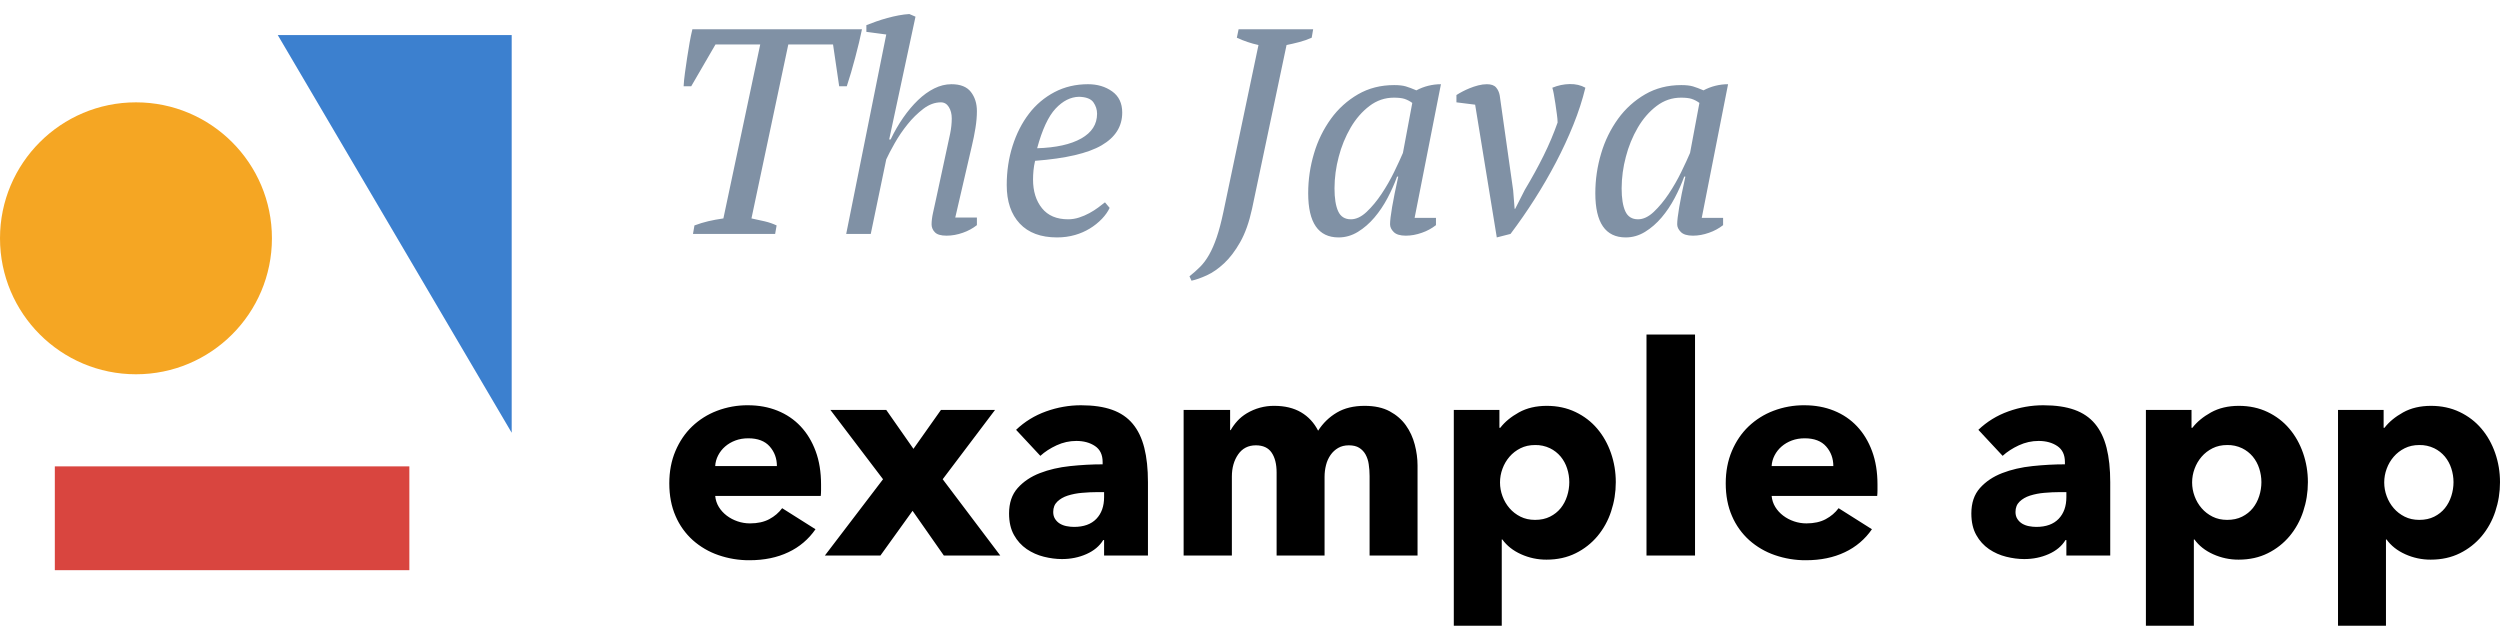
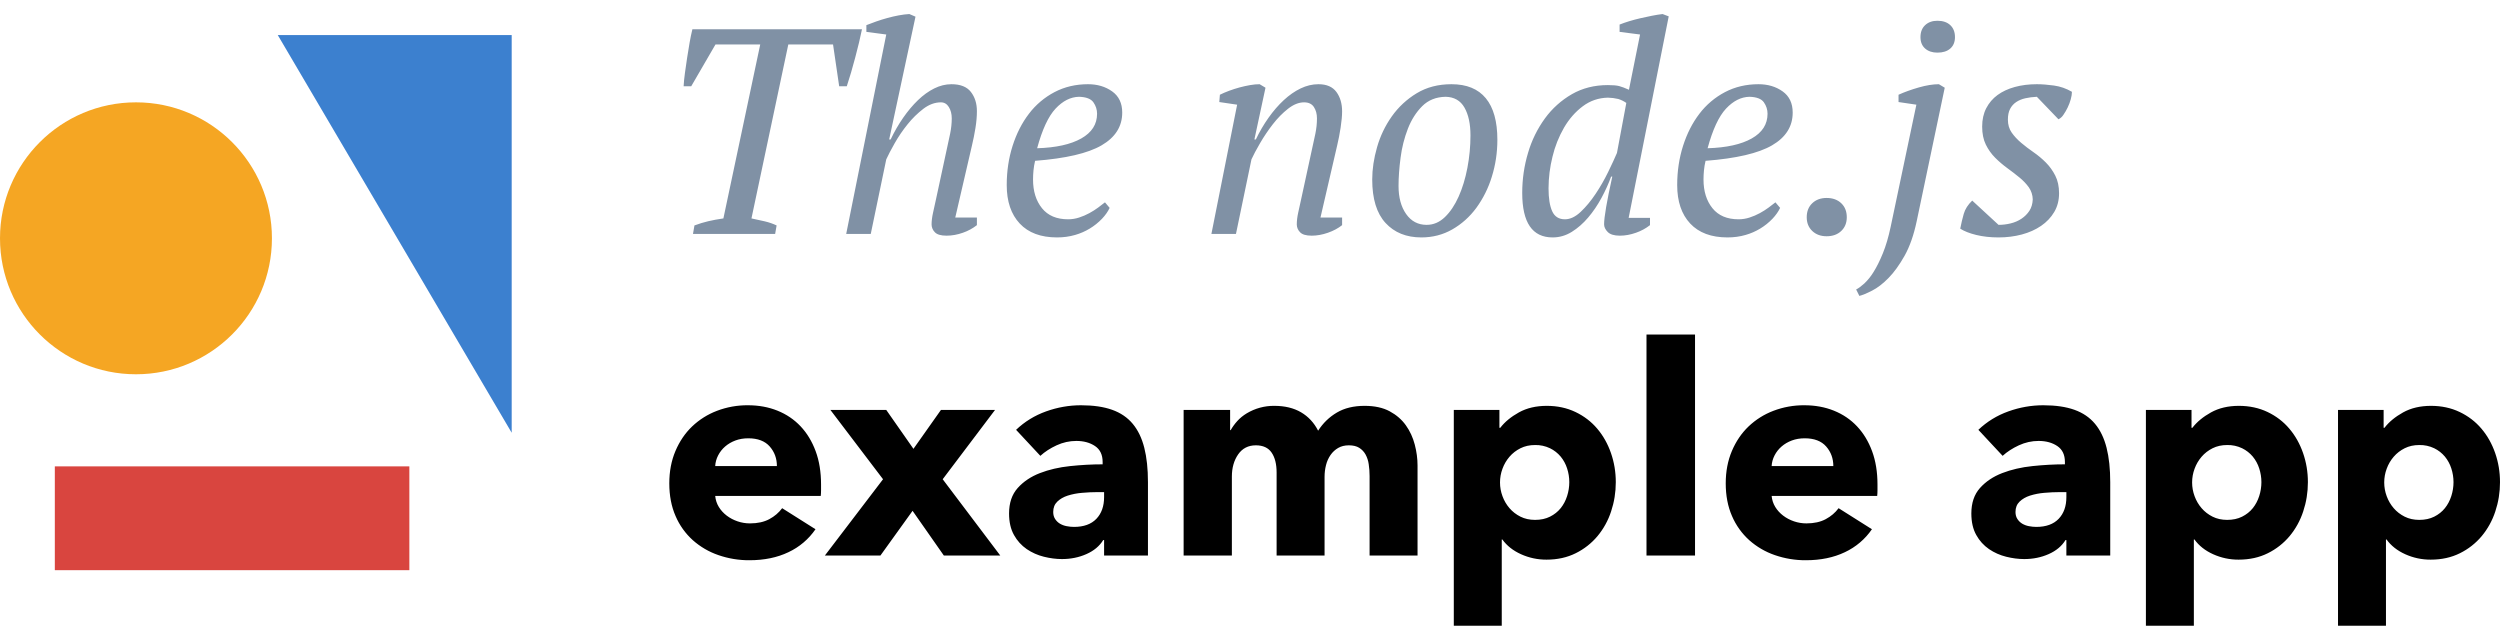
<svg xmlns="http://www.w3.org/2000/svg" width="171" height="43" viewBox="0 0 171 43">
  <g fill="none" fill-rule="evenodd">
    <g transform="translate(0 2)" fill-rule="nonzero">
      <path fill="#D9453F" d="M3.75 37v-7.1H28V37z" />
      <circle fill="#F5A623" cx="9.3" cy="14.3" r="9.3" />
      <path fill="#3C80CF" d="M35 27.6L19 .4h16z" />
    </g>
    <path d="M53.14 31.88c0-.52-.163-.967-.49-1.34-.327-.373-.817-.56-1.47-.56-.32 0-.613.05-.88.15-.267.1-.5.237-.7.41-.2.173-.36.377-.48.61-.12.233-.187.477-.2.73h4.22zm3.02 1.26v.4c0 .133-.007.26-.02.38h-7.22c.027.28.11.533.25.76.14.227.32.423.54.59.22.167.467.297.74.39.273.093.557.14.85.14.52 0 .96-.097 1.32-.29.36-.193.653-.443.88-.75l2.28 1.44a4.613 4.613 0 0 1-1.85 1.57c-.767.367-1.657.55-2.67.55a6.371 6.371 0 0 1-2.12-.35 5.148 5.148 0 0 1-1.75-1.02 4.723 4.723 0 0 1-1.18-1.65c-.287-.653-.43-1.4-.43-2.24 0-.813.14-1.55.42-2.21.28-.66.66-1.22 1.14-1.68a5.082 5.082 0 0 1 1.7-1.07 5.814 5.814 0 0 1 2.12-.38c.733 0 1.407.123 2.02.37s1.14.603 1.58 1.07c.44.467.783 1.033 1.03 1.7s.37 1.427.37 2.28zm8.4 4.86l-2.14-3.06-2.2 3.06h-3.8l3.98-5.22-3.6-4.74h3.82l1.86 2.66 1.88-2.66h3.7l-3.58 4.74L68.42 38h-3.86zm10.96-4.34h-.42c-.36 0-.723.017-1.09.05a4.483 4.483 0 0 0-.98.19c-.287.093-.523.23-.71.41-.187.18-.28.417-.28.71 0 .187.043.347.13.48.087.133.197.24.33.32a1.4 1.4 0 0 0 .46.17c.173.033.34.05.5.05.667 0 1.177-.183 1.53-.55.353-.367.53-.863.53-1.49v-.34zM69.5 29.4c.587-.56 1.27-.98 2.05-1.26.78-.28 1.577-.42 2.39-.42.84 0 1.55.103 2.13.31.58.207 1.05.527 1.41.96.36.433.623.98.79 1.64.167.66.25 1.443.25 2.35V38h-3v-1.06h-.06c-.253.413-.637.733-1.15.96-.513.227-1.07.34-1.67.34-.4 0-.813-.053-1.24-.16a3.632 3.632 0 0 1-1.17-.52 2.816 2.816 0 0 1-.87-.96c-.227-.4-.34-.893-.34-1.48 0-.72.197-1.3.59-1.74.393-.44.9-.78 1.52-1.02s1.31-.4 2.07-.48c.76-.08 1.5-.12 2.22-.12v-.16c0-.493-.173-.857-.52-1.09-.347-.233-.773-.35-1.28-.35-.467 0-.917.1-1.35.3-.433.2-.803.44-1.11.72L69.5 29.4zM93.68 38v-5.44c0-.28-.02-.55-.06-.81a1.934 1.934 0 0 0-.22-.67 1.265 1.265 0 0 0-.43-.45c-.18-.113-.417-.17-.71-.17-.28 0-.523.06-.73.18-.207.12-.38.28-.52.48a2.1 2.1 0 0 0-.31.69c-.067.26-.1.53-.1.81V38h-3.28v-5.68c0-.573-.113-1.027-.34-1.36-.227-.333-.587-.5-1.08-.5-.52 0-.923.207-1.21.62-.287.413-.43.92-.43 1.52V38h-3.3v-9.96h3.18v1.38h.04c.12-.213.27-.42.45-.62s.397-.377.65-.53a3.596 3.596 0 0 1 1.88-.51c.72 0 1.33.147 1.83.44.5.293.89.713 1.17 1.26.333-.52.76-.933 1.28-1.24.52-.307 1.153-.46 1.9-.46.68 0 1.25.123 1.71.37.46.247.83.567 1.11.96.28.393.483.833.61 1.32.127.487.19.963.19 1.43V38h-3.28zm16.84-5.02c0 .693-.107 1.36-.32 2a5.142 5.142 0 0 1-.93 1.69 4.594 4.594 0 0 1-1.49 1.17c-.587.293-1.253.44-2 .44a4.182 4.182 0 0 1-1.74-.37c-.547-.247-.973-.583-1.28-1.01h-.04v5.9h-3.28V28.04h3.12v1.22h.06c.307-.4.73-.75 1.27-1.05.54-.3 1.177-.45 1.91-.45.72 0 1.373.14 1.96.42.587.28 1.083.66 1.49 1.14.407.48.72 1.037.94 1.67.22.633.33 1.297.33 1.99zm-3.18 0c0-.32-.05-.633-.15-.94a2.442 2.442 0 0 0-.44-.81 2.225 2.225 0 0 0-.73-.57 2.252 2.252 0 0 0-1.02-.22c-.373 0-.707.073-1 .22-.293.147-.543.34-.75.58-.207.24-.367.513-.48.82a2.692 2.692 0 0 0 0 1.88c.113.307.273.58.48.82.207.24.457.433.75.58.293.147.627.22 1 .22.387 0 .727-.073 1.02-.22.293-.147.537-.34.73-.58.193-.24.34-.517.44-.83.1-.313.15-.63.15-.95zm5.28 5.02V22.88h3.32V38h-3.32zm12.78-6.12c0-.52-.163-.967-.49-1.34-.327-.373-.817-.56-1.47-.56-.32 0-.613.05-.88.15-.267.1-.5.237-.7.41-.2.173-.36.377-.48.61-.12.233-.187.477-.2.73h4.22zm3.02 1.26v.4c0 .133-.007.26-.02.38h-7.22c.027.28.11.533.25.76.14.227.32.423.54.59.22.167.467.297.74.39.273.093.557.14.85.14.52 0 .96-.097 1.32-.29.36-.193.653-.443.88-.75l2.28 1.44a4.613 4.613 0 0 1-1.85 1.57c-.767.367-1.657.55-2.67.55a6.371 6.371 0 0 1-2.12-.35 5.148 5.148 0 0 1-1.75-1.02 4.723 4.723 0 0 1-1.18-1.65c-.287-.653-.43-1.4-.43-2.24 0-.813.14-1.55.42-2.21.28-.66.66-1.22 1.14-1.68a5.082 5.082 0 0 1 1.7-1.07 5.814 5.814 0 0 1 2.12-.38c.733 0 1.407.123 2.02.37s1.14.603 1.58 1.07c.44.467.783 1.033 1.03 1.7s.37 1.427.37 2.28zm12.92.52h-.42c-.36 0-.723.017-1.09.05a4.483 4.483 0 0 0-.98.19c-.287.093-.523.23-.71.41-.187.18-.28.417-.28.71 0 .187.043.347.13.48.087.133.197.24.33.32a1.4 1.4 0 0 0 .46.17c.173.033.34.05.5.05.667 0 1.177-.183 1.53-.55.353-.367.53-.863.53-1.49v-.34zm-6.02-4.26c.587-.56 1.27-.98 2.05-1.26.78-.28 1.577-.42 2.39-.42.84 0 1.55.103 2.13.31.58.207 1.05.527 1.41.96.36.433.623.98.79 1.64.167.66.25 1.443.25 2.35V38h-3v-1.06h-.06c-.253.413-.637.733-1.15.96-.513.227-1.07.34-1.67.34-.4 0-.813-.053-1.24-.16a3.632 3.632 0 0 1-1.17-.52 2.816 2.816 0 0 1-.87-.96c-.227-.4-.34-.893-.34-1.48 0-.72.197-1.3.59-1.74.393-.44.9-.78 1.52-1.02s1.31-.4 2.07-.48c.76-.08 1.5-.12 2.22-.12v-.16c0-.493-.173-.857-.52-1.09-.347-.233-.773-.35-1.28-.35-.467 0-.917.1-1.35.3-.433.2-.803.44-1.11.72l-1.66-1.78zm22.54 3.58c0 .693-.107 1.36-.32 2a5.142 5.142 0 0 1-.93 1.69 4.594 4.594 0 0 1-1.49 1.17c-.587.293-1.253.44-2 .44a4.182 4.182 0 0 1-1.74-.37c-.547-.247-.973-.583-1.28-1.01h-.04v5.9h-3.28V28.04h3.12v1.22h.06c.307-.4.73-.75 1.27-1.05.54-.3 1.177-.45 1.91-.45.72 0 1.373.14 1.96.42.587.28 1.083.66 1.49 1.14.407.48.72 1.037.94 1.67.22.633.33 1.297.33 1.99zm-3.18 0c0-.32-.05-.633-.15-.94a2.442 2.442 0 0 0-.44-.81 2.225 2.225 0 0 0-.73-.57 2.252 2.252 0 0 0-1.02-.22c-.373 0-.707.073-1 .22-.293.147-.543.34-.75.58-.207.24-.367.513-.48.82a2.692 2.692 0 0 0 0 1.88c.113.307.273.58.48.82.207.24.457.433.75.58.293.147.627.22 1 .22.387 0 .727-.073 1.02-.22.293-.147.537-.34.73-.58.193-.24.34-.517.44-.83.1-.313.15-.63.15-.95zm16.32 0c0 .693-.107 1.36-.32 2a5.142 5.142 0 0 1-.93 1.69 4.594 4.594 0 0 1-1.49 1.17c-.587.293-1.253.44-2 .44a4.182 4.182 0 0 1-1.74-.37c-.547-.247-.973-.583-1.28-1.01h-.04v5.9h-3.28V28.04h3.12v1.22h.06c.307-.4.73-.75 1.27-1.05.54-.3 1.177-.45 1.91-.45.72 0 1.373.14 1.96.42.587.28 1.083.66 1.49 1.14.407.48.72 1.037.94 1.67.22.633.33 1.297.33 1.99zm-3.18 0c0-.32-.05-.633-.15-.94a2.442 2.442 0 0 0-.44-.81 2.225 2.225 0 0 0-.73-.57 2.252 2.252 0 0 0-1.02-.22c-.373 0-.707.073-1 .22-.293.147-.543.34-.75.58-.207.24-.367.513-.48.82a2.692 2.692 0 0 0 0 1.88c.113.307.273.58.48.82.207.24.457.433.75.58.293.147.627.22 1 .22.387 0 .727-.073 1.02-.22.293-.147.537-.34.73-.58.193-.24.34-.517.44-.83.1-.313.15-.63.15-.95z" fill="#000" />
-     <path d="M53.02 16H47.4l.1-.58c.32-.12.637-.217.95-.29.313-.073.657-.137 1.03-.19L52 3.04h-3.06L47.28 5.9h-.52c.013-.267.043-.57.09-.91.047-.34.097-.687.15-1.04.053-.353.11-.7.17-1.04.06-.34.123-.643.19-.91h11.6c-.053.267-.12.567-.2.9a46.818 46.818 0 0 1-.55 2.07c-.1.34-.197.65-.29.93h-.52l-.42-2.86h-3.06l-2.52 11.9c.32.067.623.133.91.2.287.067.557.16.81.28l-.1.58zm6.24-13.82v-.46c.2-.08.423-.163.67-.25.247-.087.503-.167.77-.24.267-.073.527-.133.78-.18.253-.047.493-.077.72-.09l.42.18-1.8 8.4h.1c.253-.533.54-1.03.86-1.49.32-.46.657-.86 1.01-1.2.353-.34.723-.607 1.11-.8.387-.193.78-.29 1.18-.29.613 0 1.057.177 1.33.53.273.353.41.79.41 1.31 0 .36-.033.747-.1 1.16-.067.413-.147.813-.24 1.2l-1.14 4.92h1.48v.52a3.298 3.298 0 0 1-.96.52c-.373.133-.747.2-1.12.2-.387 0-.653-.08-.8-.24a.757.757 0 0 1-.22-.52c0-.24.033-.51.1-.81.067-.3.133-.603.2-.91l.72-3.34c.093-.413.177-.8.25-1.16.073-.36.11-.707.11-1.04 0-.307-.067-.567-.2-.78-.133-.213-.313-.32-.54-.32-.413 0-.813.147-1.2.44a6.226 6.226 0 0 0-1.08 1.06 9.592 9.592 0 0 0-.88 1.29c-.253.447-.447.817-.58 1.11L59.56 16h-1.68l2.74-13.64-1.36-.18zM75.9 14.22c-.12.253-.293.5-.52.74a4.1 4.1 0 0 1-1.84 1.11c-.387.113-.8.17-1.24.17-1.107 0-1.957-.317-2.55-.95-.593-.633-.89-1.51-.89-2.63 0-.947.133-1.84.4-2.68.267-.84.64-1.573 1.12-2.2a5.258 5.258 0 0 1 1.75-1.48c.687-.36 1.45-.54 2.29-.54.64 0 1.19.163 1.65.49.46.327.69.81.69 1.45 0 .947-.47 1.693-1.41 2.24-.94.547-2.457.9-4.55 1.06-.053.227-.09.447-.11.66-.02.213-.03.42-.03.62 0 .8.203 1.453.61 1.96.407.507 1.003.76 1.79.76.253 0 .503-.04.75-.12.247-.08.48-.18.7-.3.22-.12.42-.247.6-.38s.337-.253.47-.36l.32.38zm-2.1-7.6c-.573.013-1.107.283-1.6.81-.493.527-.913 1.43-1.26 2.71 1.293-.04 2.3-.263 3.02-.67.72-.407 1.08-.97 1.08-1.69 0-.28-.083-.54-.25-.78-.167-.24-.497-.367-.99-.38zM84.72 2h5.1l-.1.58c-.267.12-.553.22-.86.3-.307.08-.593.147-.86.2l-2.36 11.2c-.2.92-.47 1.68-.81 2.28-.34.6-.707 1.083-1.1 1.45-.393.367-.787.64-1.18.82-.393.18-.743.303-1.05.37l-.14-.3c.267-.213.51-.43.73-.65.22-.22.423-.493.61-.82.187-.327.36-.723.52-1.19.16-.467.313-1.047.46-1.74l2.4-11.42a7.106 7.106 0 0 1-1.48-.5l.12-.58zm7.68 13c.36 0 .72-.17 1.08-.51.36-.34.7-.75 1.02-1.23.32-.48.607-.98.86-1.5s.453-.953.6-1.3l.64-3.42a1.906 1.906 0 0 0-.54-.28c-.173-.053-.413-.08-.72-.08-.613 0-1.17.19-1.67.57-.5.38-.927.87-1.28 1.47a7.875 7.875 0 0 0-.82 2 8.451 8.451 0 0 0-.29 2.16c0 .68.083 1.203.25 1.57.167.367.457.55.87.55zm3.16-2.92c-.173.48-.39.967-.65 1.46s-.56.94-.9 1.34c-.34.4-.717.727-1.13.98-.413.253-.853.38-1.32.38-1.387 0-2.08-1.007-2.08-3.02 0-.933.133-1.843.4-2.73a7.775 7.775 0 0 1 1.16-2.37 5.976 5.976 0 0 1 1.85-1.67c.727-.42 1.55-.63 2.47-.63.333 0 .6.03.8.09.2.06.44.15.72.27a3.566 3.566 0 0 1 1.68-.42l-1.8 9.14h1.46v.5a3.298 3.298 0 0 1-.96.52c-.373.133-.74.2-1.1.2-.387 0-.663-.083-.83-.25-.167-.167-.25-.343-.25-.53 0-.24.047-.633.14-1.18.093-.547.233-1.24.42-2.08h-.08zm8.74.9c.48-.8.907-1.577 1.28-2.33.373-.753.693-1.51.96-2.27 0-.147-.017-.337-.05-.57l-.1-.71c-.033-.24-.07-.463-.11-.67a3.95 3.95 0 0 0-.1-.43c.387-.16.783-.243 1.19-.25.407-.007.763.077 1.07.25-.2.827-.473 1.67-.82 2.53-.347.86-.743 1.717-1.19 2.57a34.248 34.248 0 0 1-1.46 2.52 36.635 36.635 0 0 1-1.65 2.38l-.94.24-1.48-9.08L99.62 7v-.5a5.65 5.65 0 0 1 .89-.46c.193-.08.393-.147.6-.2.207-.053.403-.08.59-.08.293 0 .503.073.63.22.127.147.21.327.25.54l.92 6.5.1 1.26h.04l.66-1.3zm7.74 2.02c.36 0 .72-.17 1.08-.51.36-.34.7-.75 1.02-1.23.32-.48.607-.98.86-1.5s.453-.953.6-1.3l.64-3.42a1.906 1.906 0 0 0-.54-.28c-.173-.053-.413-.08-.72-.08-.613 0-1.17.19-1.67.57-.5.38-.927.87-1.28 1.47a7.875 7.875 0 0 0-.82 2 8.451 8.451 0 0 0-.29 2.16c0 .68.083 1.203.25 1.57.167.367.457.55.87.55zm3.16-2.92c-.173.48-.39.967-.65 1.46s-.56.94-.9 1.34c-.34.4-.717.727-1.13.98-.413.253-.853.38-1.32.38-1.387 0-2.08-1.007-2.08-3.02 0-.933.133-1.843.4-2.73a7.775 7.775 0 0 1 1.16-2.37 5.976 5.976 0 0 1 1.85-1.67c.727-.42 1.55-.63 2.47-.63.333 0 .6.03.8.09.2.06.44.15.72.27a3.566 3.566 0 0 1 1.68-.42l-1.8 9.14h1.46v.5a3.298 3.298 0 0 1-.96.52c-.373.133-.74.2-1.1.2-.387 0-.663-.083-.83-.25-.167-.167-.25-.343-.25-.53 0-.24.047-.633.14-1.18.093-.547.233-1.24.42-2.08h-.08z" fill="#8091A5" />
+     <path d="M53.02 16H47.4l.1-.58c.32-.12.637-.217.95-.29.313-.073.657-.137 1.03-.19L52 3.04h-3.06L47.28 5.9h-.52c.013-.267.043-.57.09-.91.047-.34.097-.687.15-1.04.053-.353.11-.7.17-1.04.06-.34.123-.643.19-.91h11.6c-.053.267-.12.567-.2.9a46.818 46.818 0 0 1-.55 2.07c-.1.34-.197.65-.29.93h-.52l-.42-2.86h-3.06l-2.52 11.9c.32.067.623.133.91.2.287.067.557.16.81.28l-.1.58zm6.24-13.82v-.46c.2-.08.423-.163.67-.25.247-.087.503-.167.77-.24.267-.073.527-.133.78-.18.253-.047.493-.077.72-.09l.42.18-1.8 8.4h.1c.253-.533.54-1.03.86-1.49.32-.46.657-.86 1.01-1.2.353-.34.723-.607 1.11-.8.387-.193.78-.29 1.18-.29.613 0 1.057.177 1.33.53.273.353.41.79.41 1.31 0 .36-.033.747-.1 1.16-.067.413-.147.813-.24 1.2l-1.14 4.92h1.48v.52a3.298 3.298 0 0 1-.96.52c-.373.133-.747.2-1.12.2-.387 0-.653-.08-.8-.24a.757.757 0 0 1-.22-.52c0-.24.033-.51.1-.81.067-.3.133-.603.2-.91l.72-3.34c.093-.413.177-.8.25-1.16.073-.36.11-.707.11-1.04 0-.307-.067-.567-.2-.78-.133-.213-.313-.32-.54-.32-.413 0-.813.147-1.2.44a6.226 6.226 0 0 0-1.08 1.06 9.592 9.592 0 0 0-.88 1.29c-.253.447-.447.817-.58 1.11L59.56 16h-1.68l2.74-13.64-1.36-.18zM75.9 14.22c-.12.253-.293.5-.52.74a4.1 4.1 0 0 1-1.84 1.11c-.387.113-.8.17-1.24.17-1.107 0-1.957-.317-2.55-.95-.593-.633-.89-1.51-.89-2.63 0-.947.133-1.84.4-2.68.267-.84.64-1.573 1.12-2.2a5.258 5.258 0 0 1 1.75-1.48c.687-.36 1.45-.54 2.29-.54.64 0 1.19.163 1.65.49.46.327.69.81.69 1.45 0 .947-.47 1.693-1.41 2.24-.94.547-2.457.9-4.55 1.06-.053.227-.09.447-.11.66-.02.213-.03.42-.03.62 0 .8.203 1.453.61 1.96.407.507 1.003.76 1.79.76.253 0 .503-.04.75-.12.247-.08.48-.18.7-.3.22-.12.42-.247.6-.38s.337-.253.47-.36l.32.38zm-2.1-7.6c-.573.013-1.107.283-1.6.81-.493.527-.913 1.43-1.26 2.71 1.293-.04 2.3-.263 3.02-.67.72-.407 1.08-.97 1.08-1.69 0-.28-.083-.54-.25-.78-.167-.24-.497-.367-.99-.38zm15.92 3.68c.093-.413.177-.797.25-1.15.073-.353.11-.703.11-1.05 0-.307-.07-.567-.21-.78-.14-.213-.363-.32-.67-.32-.36 0-.727.147-1.1.44-.373.293-.72.647-1.04 1.06-.32.413-.61.843-.87 1.29-.26.447-.457.817-.59 1.11L84.54 16h-1.68l1.76-8.84-1.22-.18.04-.5c.187-.093.397-.183.63-.27a8.245 8.245 0 0 1 1.44-.39c.233-.04.45-.06.65-.06l.4.24-.76 3.54h.1a9.91 9.91 0 0 1 .87-1.49c.327-.46.673-.86 1.04-1.2.367-.34.75-.607 1.15-.8.4-.193.807-.29 1.22-.29.56 0 .97.177 1.23.53.26.353.39.797.39 1.33 0 .293-.033.66-.1 1.1-.067.44-.147.853-.24 1.24l-1.14 4.92h1.48v.52c-.267.213-.59.387-.97.52s-.75.2-1.11.2c-.387 0-.653-.08-.8-.24a.757.757 0 0 1-.22-.52c0-.253.033-.53.1-.83.067-.3.133-.603.2-.91l.72-3.32zm4.14 1.98c0-.707.11-1.443.33-2.21.22-.767.557-1.47 1.01-2.11a5.665 5.665 0 0 1 1.7-1.58c.68-.413 1.473-.62 2.38-.62 1.04 0 1.823.32 2.35.96.527.64.79 1.587.79 2.84 0 .88-.127 1.723-.38 2.53a7.16 7.16 0 0 1-1.06 2.13c-.453.613-1 1.103-1.64 1.47-.64.367-1.347.55-2.12.55-1.027 0-1.843-.33-2.45-.99-.607-.66-.91-1.65-.91-2.97zm5.02-5.66c-.653.013-1.187.227-1.6.64-.413.413-.74.927-.98 1.54a8.45 8.45 0 0 0-.5 1.98c-.093.707-.14 1.353-.14 1.94 0 .787.173 1.427.52 1.92.347.493.813.74 1.4.74.467 0 .883-.177 1.25-.53.367-.353.68-.82.94-1.4.26-.58.46-1.237.6-1.97.14-.733.21-1.473.21-2.22 0-.787-.137-1.42-.41-1.9-.273-.48-.703-.727-1.29-.74zm8.16 8.38c.36 0 .72-.17 1.08-.51.36-.34.7-.75 1.02-1.23.32-.48.607-.98.86-1.5s.453-.953.6-1.3l.64-3.42a1.981 1.981 0 0 0-.55-.27 3.312 3.312 0 0 0-.71-.09c-.64.013-1.213.21-1.72.59-.507.38-.933.867-1.28 1.46a7.432 7.432 0 0 0-.79 1.99 9.04 9.04 0 0 0-.27 2.16c0 .68.083 1.203.25 1.57.167.367.457.55.87.55zm3.16-2.92c-.173.48-.393.967-.66 1.46s-.57.94-.91 1.34c-.34.4-.713.727-1.12.98-.407.253-.843.38-1.31.38-1.387 0-2.08-1.013-2.08-3.04 0-.947.133-1.863.4-2.75a7.646 7.646 0 0 1 1.16-2.36 5.95 5.95 0 0 1 1.84-1.65c.72-.413 1.54-.62 2.46-.62.347 0 .607.023.78.07.173.047.393.13.66.25l.76-3.78-1.4-.18v-.5c.2-.08.42-.157.66-.23.24-.073.49-.14.75-.2s.523-.117.79-.17a9.39 9.39 0 0 1 .74-.12l.42.16-2.74 13.78h1.46v.5a3.298 3.298 0 0 1-.96.52c-.373.133-.74.2-1.1.2-.387 0-.663-.083-.83-.25-.167-.167-.25-.343-.25-.53 0-.24.047-.633.14-1.18.093-.547.233-1.24.42-2.08h-.08zm11.56 2.14c-.12.253-.293.5-.52.74a4.1 4.1 0 0 1-1.84 1.11c-.387.113-.8.17-1.24.17-1.107 0-1.957-.317-2.55-.95-.593-.633-.89-1.51-.89-2.63 0-.947.133-1.84.4-2.68.267-.84.64-1.573 1.12-2.2a5.258 5.258 0 0 1 1.75-1.48c.687-.36 1.45-.54 2.29-.54.64 0 1.19.163 1.65.49.46.327.69.81.69 1.45 0 .947-.47 1.693-1.41 2.24-.94.547-2.457.9-4.55 1.06-.053.227-.09.447-.11.66-.02.213-.03.42-.03.62 0 .8.203 1.453.61 1.96.407.507 1.003.76 1.79.76.253 0 .503-.04.75-.12.247-.08.48-.18.7-.3.22-.12.42-.247.6-.38s.337-.253.47-.36l.32.38zm-2.1-7.6c-.573.013-1.107.283-1.6.81-.493.527-.913 1.43-1.26 2.71 1.293-.04 2.3-.263 3.02-.67.72-.407 1.08-.97 1.08-1.69 0-.28-.083-.54-.25-.78-.167-.24-.497-.367-.99-.38zm3.92 8.24c0-.4.127-.72.38-.96s.58-.36.98-.36c.413 0 .747.12 1 .36s.38.56.38.96c0 .387-.127.7-.38.94s-.587.36-1 .36c-.4 0-.727-.12-.98-.36s-.38-.553-.38-.94zm7.5-7.7l-1.22-.18v-.5c.413-.187.877-.353 1.39-.5.513-.147.97-.22 1.37-.22l.4.24-1.92 9.14c-.2.947-.477 1.733-.83 2.36-.353.627-.72 1.133-1.1 1.52-.38.387-.753.673-1.12.86-.367.187-.657.307-.87.36l-.22-.44c.16-.08.347-.217.56-.41a3.81 3.81 0 0 0 .64-.8c.213-.34.423-.763.63-1.27.207-.507.383-1.107.53-1.8l1.76-8.36zm.28-4.62c0-.347.107-.62.32-.82.213-.2.493-.3.84-.3.373 0 .667.1.88.3.213.2.32.473.32.82 0 .333-.107.593-.32.78-.213.187-.507.28-.88.28-.347 0-.627-.093-.84-.28-.213-.187-.32-.447-.32-.78zm7.68 11.1a1.502 1.502 0 0 0-.27-.83 3.53 3.53 0 0 0-.64-.67c-.26-.213-.537-.427-.83-.64a6.971 6.971 0 0 1-.83-.71c-.26-.26-.473-.56-.64-.9-.167-.34-.25-.75-.25-1.23s.093-.9.28-1.26c.187-.36.443-.66.77-.9s.72-.423 1.18-.55c.46-.127.963-.19 1.51-.19.347 0 .737.03 1.17.09.433.06.843.203 1.23.43 0 .147-.027.317-.08.51-.053.193-.123.38-.21.56-.087.18-.183.347-.29.5a.86.86 0 0 1-.34.31l-1.48-1.54c-.28.013-.54.047-.78.1-.24.053-.45.14-.63.26s-.32.277-.42.47c-.1.193-.15.437-.15.73 0 .347.087.643.26.89.173.247.39.48.65.7.26.22.54.433.84.64.3.207.58.44.84.7.26.26.477.56.65.9.173.34.26.743.26 1.21 0 .48-.11.907-.33 1.28-.22.373-.52.69-.9.95s-.82.457-1.32.59c-.5.133-1.03.2-1.59.2s-1.07-.057-1.53-.17c-.46-.113-.823-.257-1.09-.43.067-.347.147-.683.24-1.01.093-.327.287-.63.58-.91l1.8 1.66c.28 0 .557-.033.83-.1.273-.067.52-.173.74-.32.22-.147.4-.327.54-.54.14-.213.217-.473.23-.78z" fill="#8091A5" />
  </g>
</svg>
